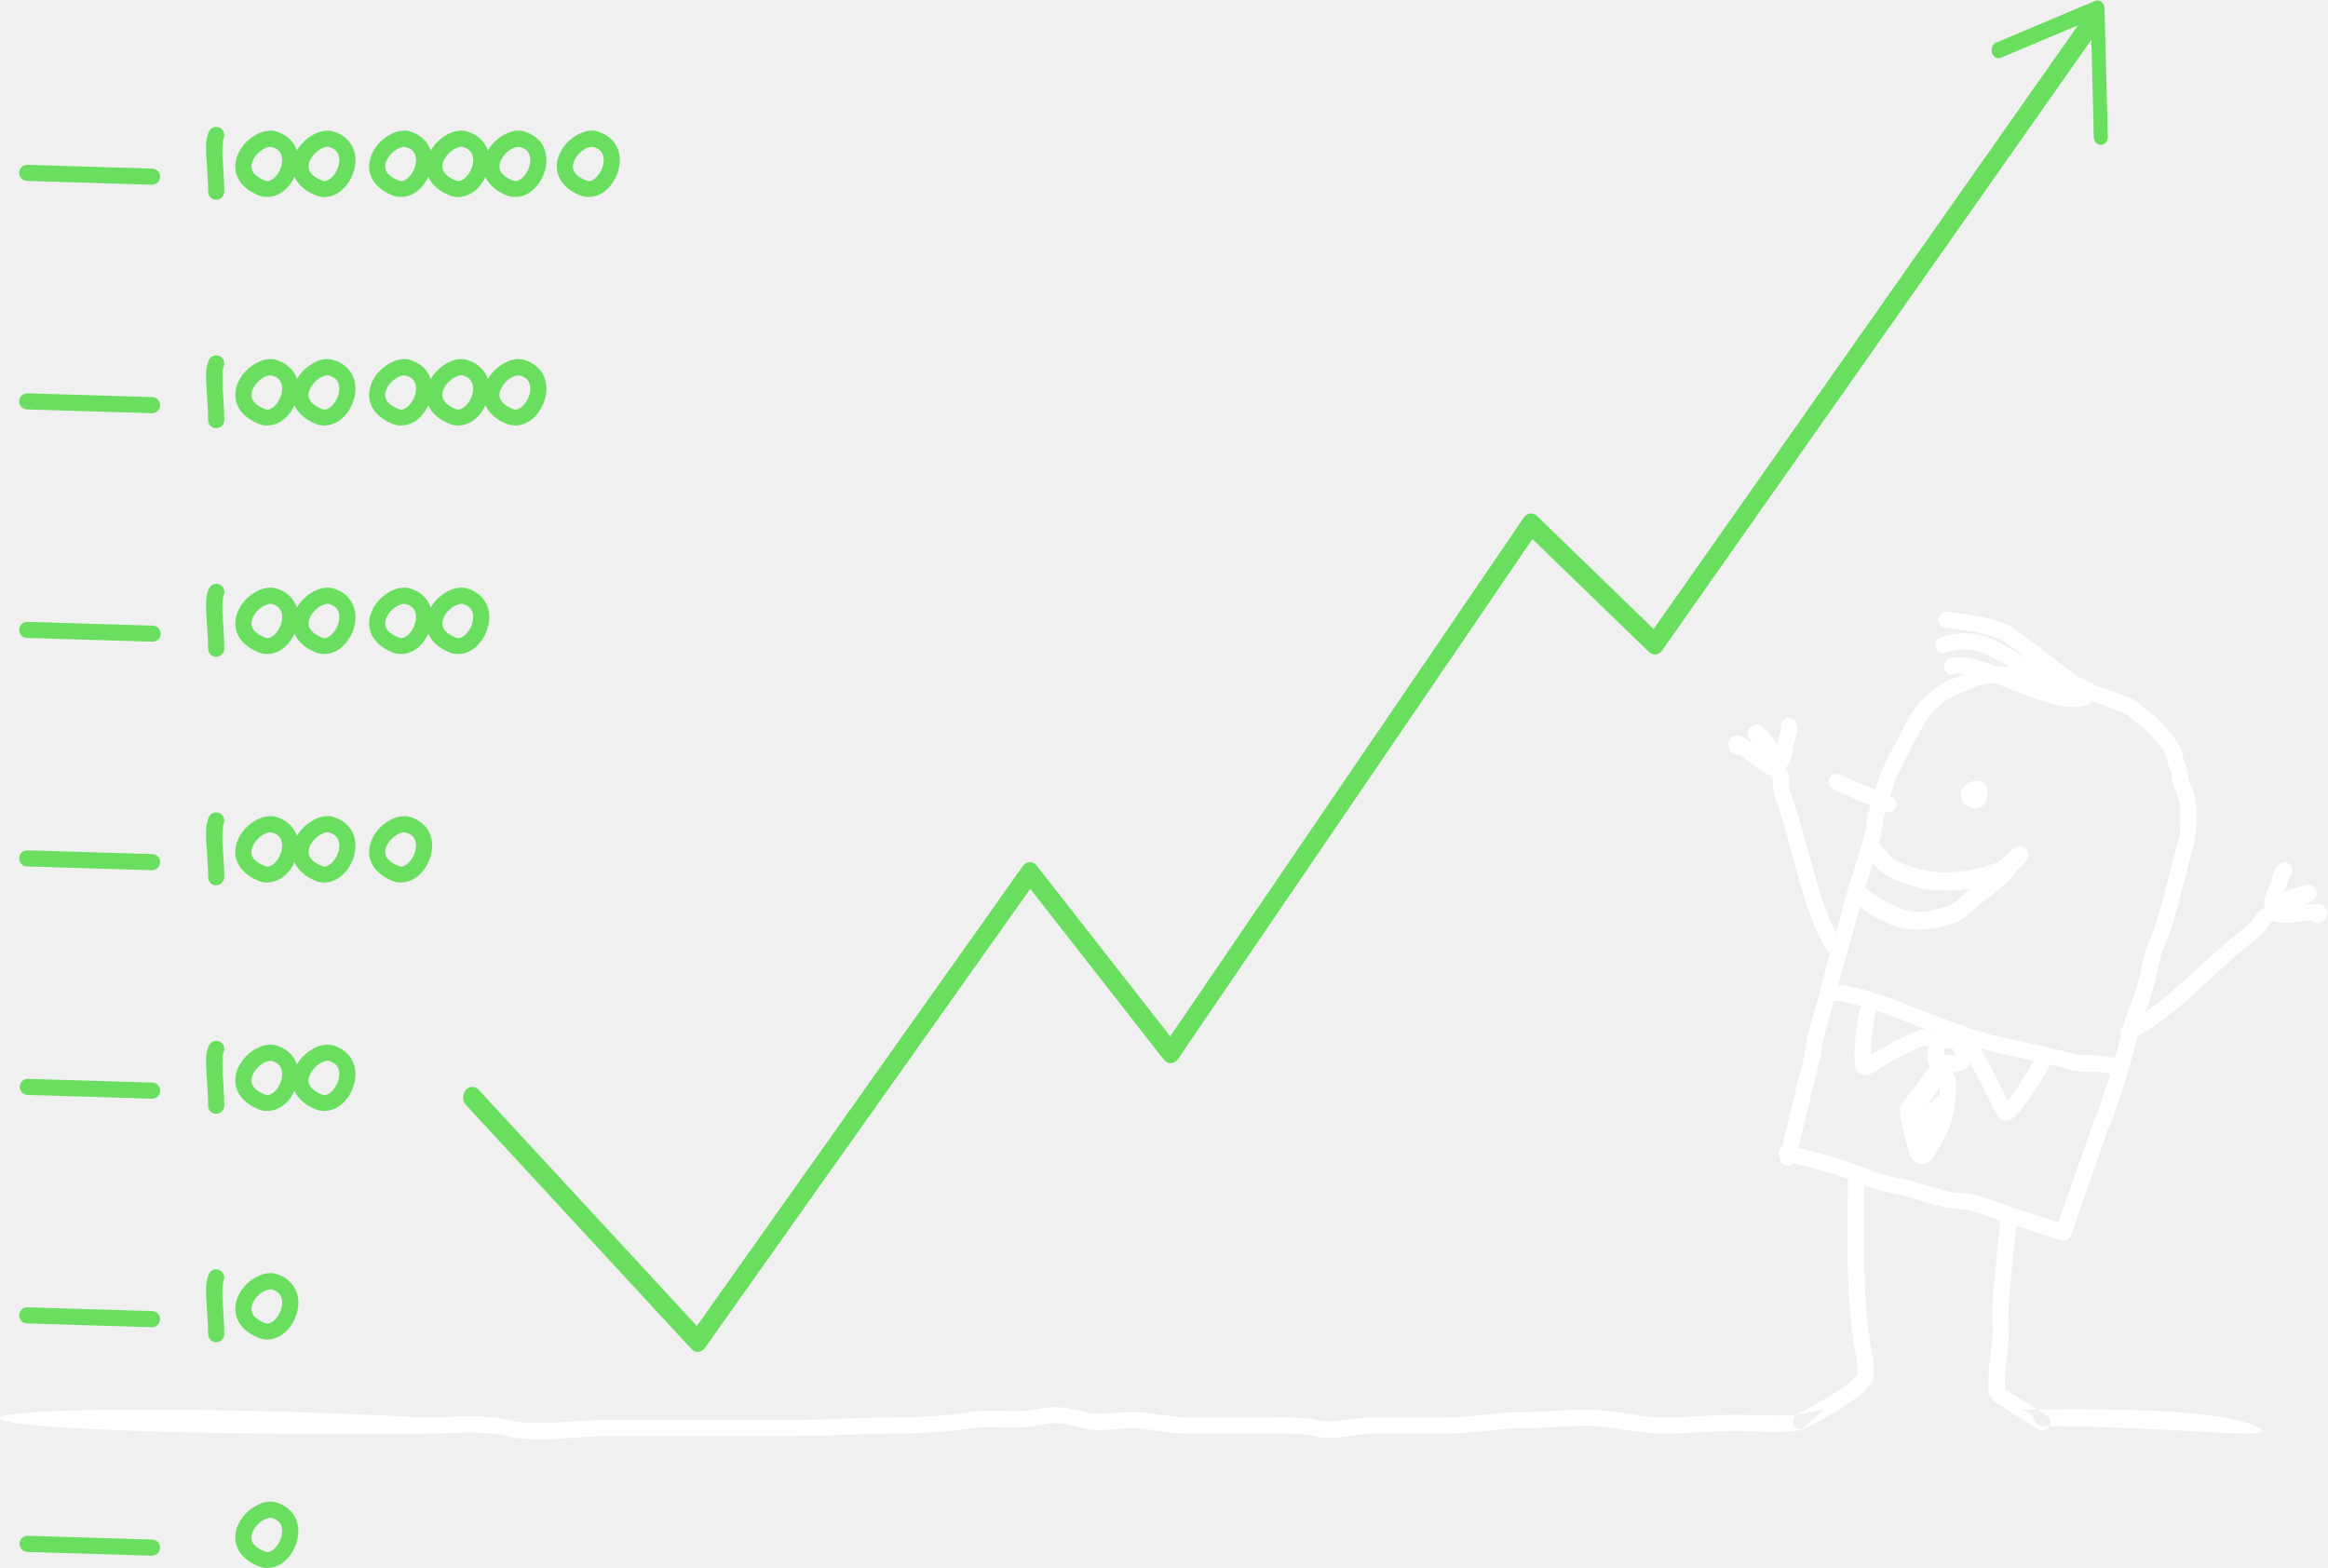
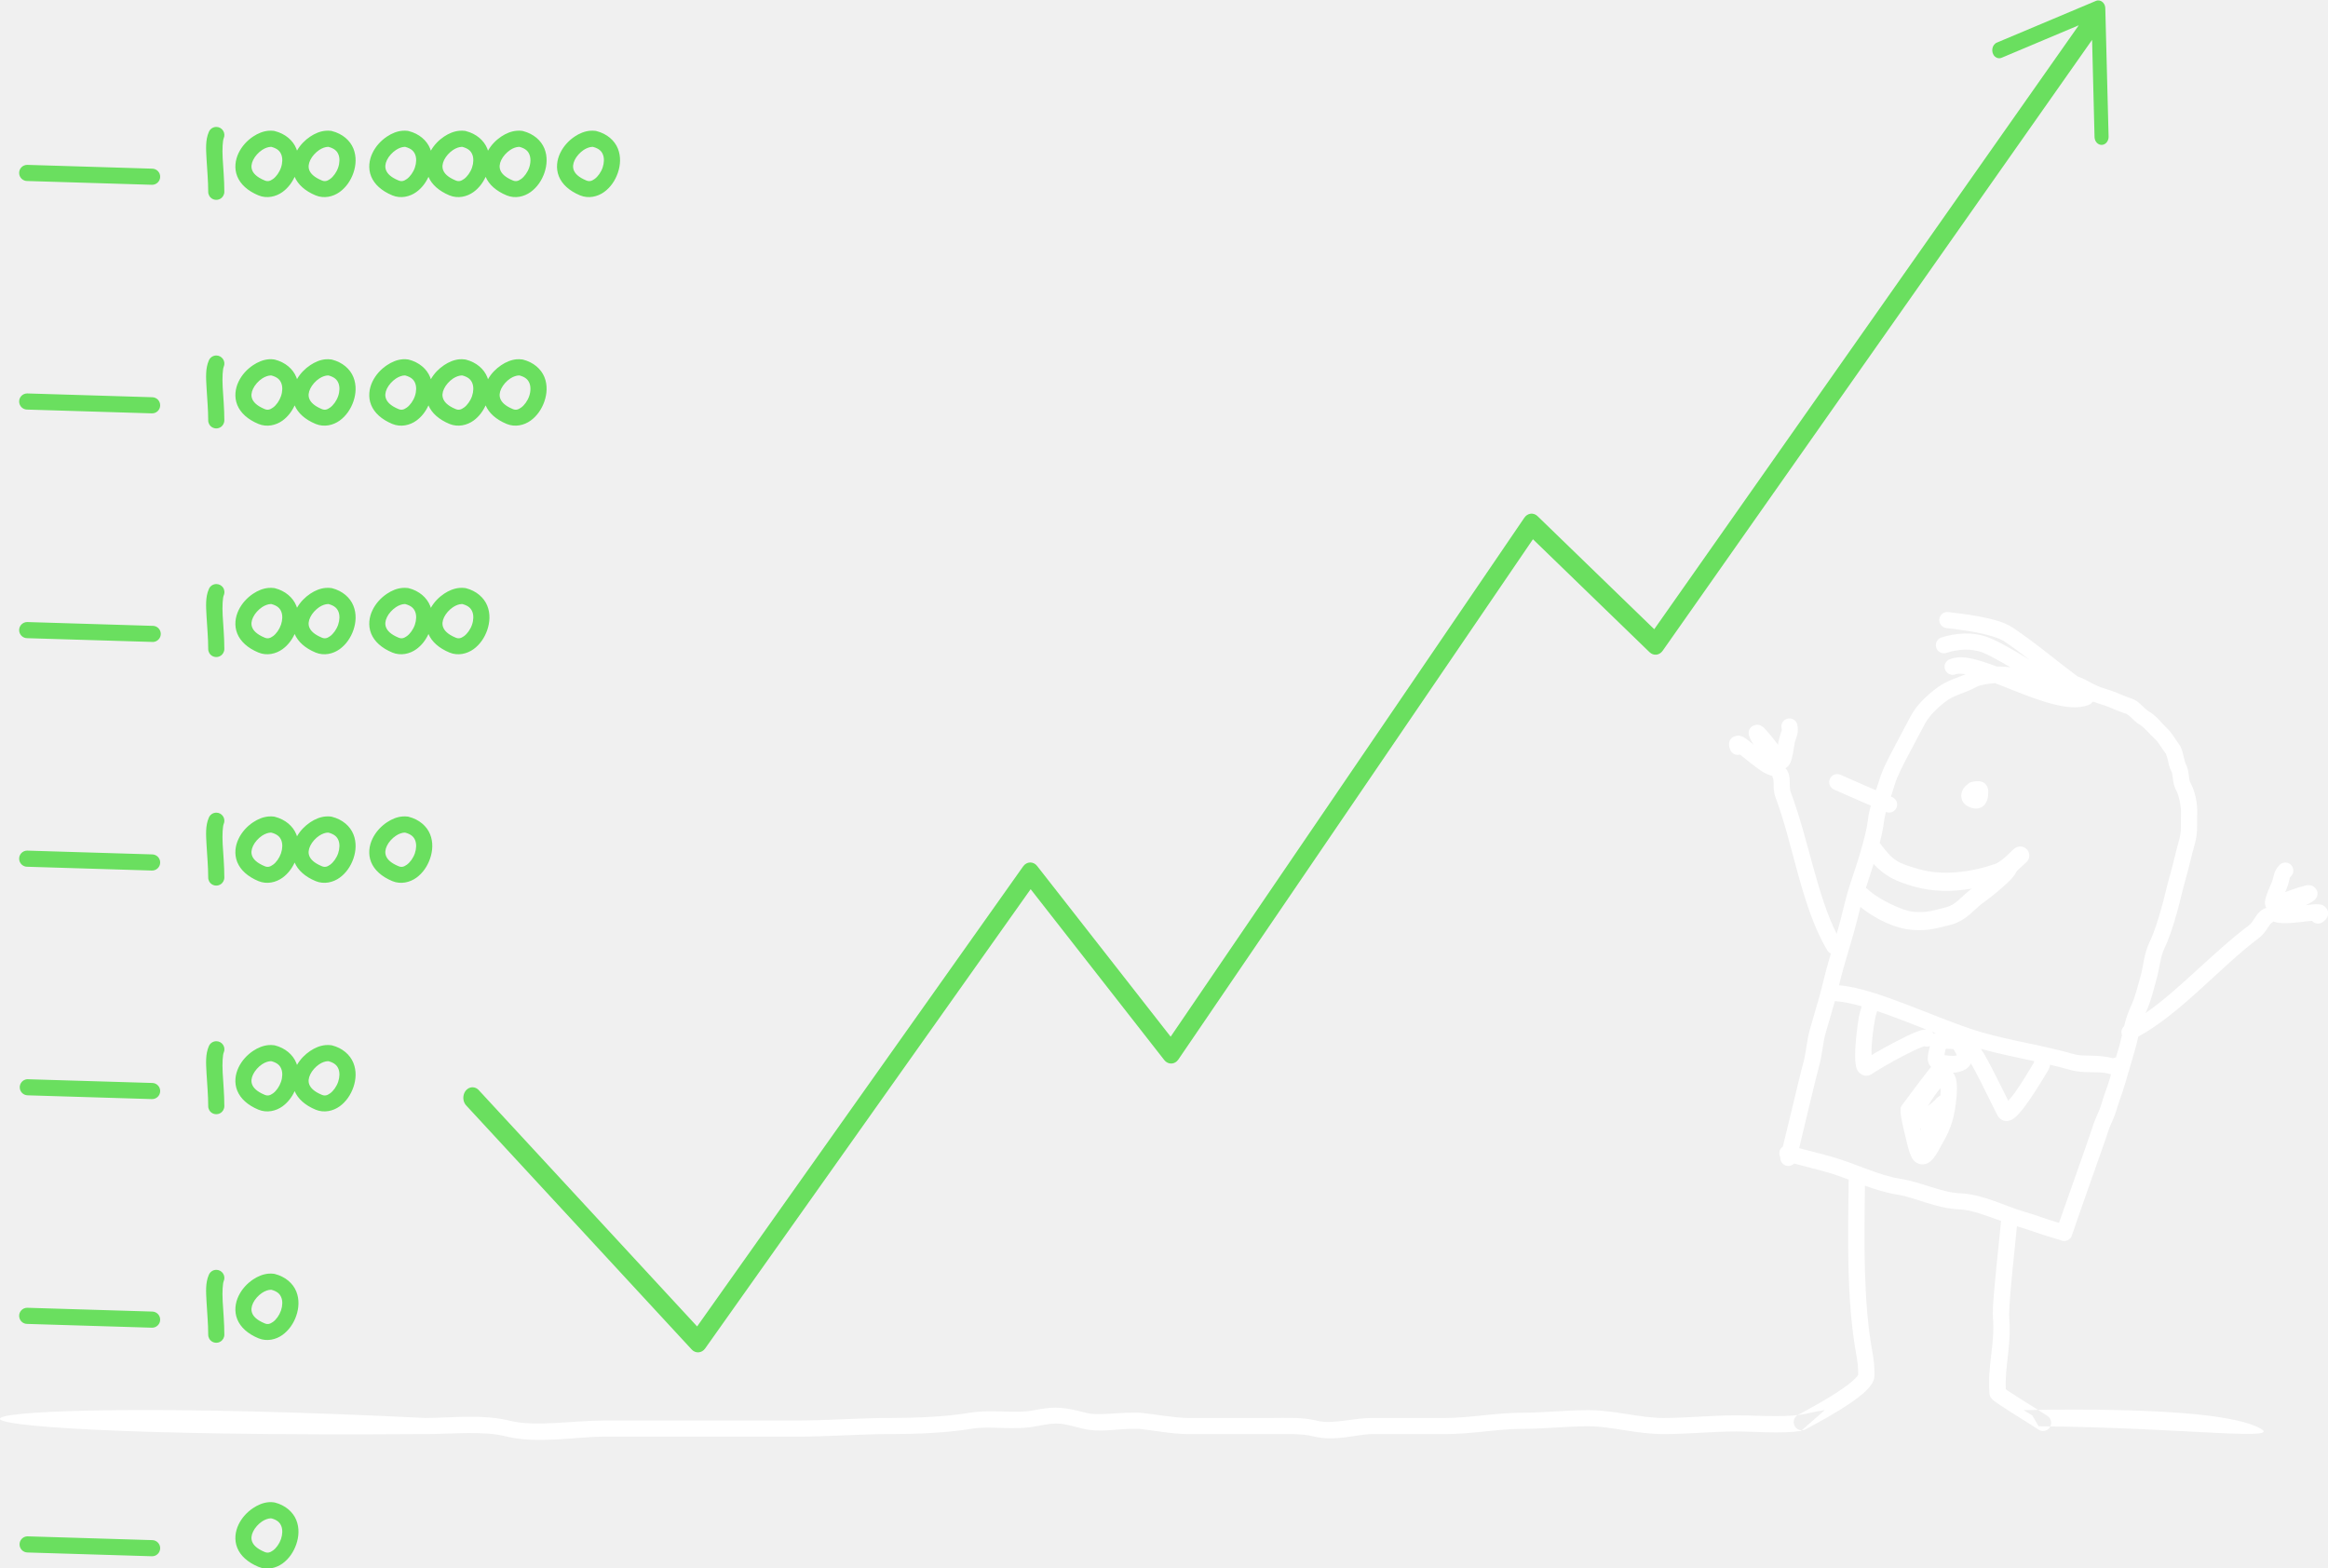
- <svg xmlns="http://www.w3.org/2000/svg" width="1443.52" height="972.338">
+ <svg xmlns="http://www.w3.org/2000/svg" viewBox="0 0 1443 972">
  <g fill-rule="evenodd">
    <path d="M653.997 872.622c-3.713.03-7.816.538-13.247 1.624-11.62 2.324-25.492-.838-40.083 1.594-14.903 2.484-33.413 3.155-49.083 3.155-19.203 0-38.79 1.594-57.955 1.594H374.47c-18.998 0-42.7 4.06-58.33.15-17.146-4.285-36.716-1.75-52.737-1.75-325.217-16.052-376.49 12.685 0 10 16.963 0 35.912-2.16 50.3 1.437 19.242 4.81 43.366.155 60.768.155h119.16c19.72 0 39.32-1.593 57.957-1.593 15.943 0 34.813-.66 50.737-3.31 11.924-1.99 25.894 1.274 40.4-1.627 13.712-2.743 14.99-1.79 28.4 1.562 10.305 2.575 22.072.124 30.18.124h4.936c.243.06.49.1.75.123 6.47.617 19.514 3.125 29.492 3.125H788c9.537 0 18.817-.397 26.15 1.436 13.502 3.375 27.103-1.437 36.648-1.437h45.052c16.807 0 32.562-3.25 48.3-3.25 13.494 0 27.28-1.593 40.272-1.593 14.39 0 29.613 4.843 46.672 4.843 15.53 0 30.606-1.622 45.092-1.622 12.22-.002 26.558 1.528 40.106-.284l14.78-12.932c-3.216.434-6.365.99-9.407 1.75-13.01 3.257-30.015 1.47-45.478 1.47-15.21 0-30.27 1.625-45.09 1.625-15.063 0-30.205-4.842-46.674-4.842-13.792 0-27.596 1.595-40.27 1.595-17.047 0-32.823 3.25-48.3 3.25H850.8c-12.276 0-24.824 4.096-34.21 1.75-9.433-2.36-19.397-1.75-28.588-1.75h-51.52c-8.203 0-20.97-2.37-28.555-3.093-.192-.02-.402-.034-.592-.03-.387-.09-.78-.13-1.187-.126H701.3c-9.7 0-21.025 1.836-27.744.157-6.634-1.66-11.206-2.792-15.932-3.155-1.183-.09-2.388-.136-3.625-.126zm600.297 1.53l5.374 3.22 3.94 6.778c91.106.71 157.92 10.21 134.923.102-16.96-7.455-61.5-11.617-144.232-10.1m-47.37-494.756c-2.533.05-4.664 2.01-4.878 4.593-.216 2.75 1.85 5.144 4.595 5.37 4.18.54 11.323 1.34 18.438 2.685 7.102 1.345 14.245 3.503 17.206 5.498 5.412 3.642 10.61 7.51 15.756 11.467-9.286-5.607-18.304-10.942-25.004-13.622-5.28-2.113-10.6-2.8-15.61-2.657-5.026.146-9.743 1.11-13.816 2.377-1.77.474-3.136 1.905-3.565 3.687-.425 1.78.178 3.646 1.53 4.874 1.37 1.226 3.285 1.61 5.01 1 6.74-2.1 15.12-3.05 22.74 0 3.916 1.566 10.04 5.023 16.807 9-.362-.045-.777-.087-1.126-.128-2.157-.257-4.69-.4-7.343-.375-3.23-1.208-6.378-2.347-9.393-3.25-7.236-2.165-13.735-3.637-19.78-1.22-2.572 1.02-3.83 3.9-2.813 6.468 1.02 2.565 3.926 3.83 6.5 2.81.964-.387 3.202-.455 6.217-.03-5.173 2.302-11.524 3.762-17.876 8.53-6.096 4.583-12.5 10.36-16.467 17.963-3.324 6.38-6.633 12.424-10.05 18.996-3.203 6.15-7.156 13.23-9.38 20.87-.51 1.756-1.193 3.613-1.876 5.56-2.386-1.026-4.757-2.04-7.25-3.125-3.645-1.592-7.196-3.163-9.862-4.342-2.68-1.18-4.918-2.18-4.596-2.03-.618-.296-1.288-.47-1.97-.5-2.413-.13-4.557 1.464-5.12 3.81-.563 2.347.63 4.772 2.84 5.75.75.35 2.118.94 4.81 2.124 2.68 1.18 6.23 2.743 9.904 4.34 2.827 1.234 5.52 2.406 8.12 3.53-.763 2.69-1.407 5.46-1.742 8.28-.854 7.257-2.945 14.42-5.182 22.12-2.21 7.595-5.024 14.976-7.383 23.057-2.278 7.835-3.765 15.307-5.936 22.745-.306 1.083-.614 2.168-.936 3.25-12.128-23.8-17.676-59.168-28.42-87.667-.58-1.505-.63-3.18-.66-5.374-.026-2.193.148-5.077-1.567-8.186-.28-.538-.656-1.015-1.085-1.406 1.3-.715 2.118-1.795 2.587-2.593.67-1.125.964-2.115 1.245-3.123 1.138-4.036 1.62-9.172 2.036-10.59.59-2.024 1.045-2.982 1.46-4.624.43-1.644.443-3.742.068-5.81-.402-2.396-2.506-4.15-4.932-4.155-1.5-.004-2.894.66-3.845 1.812-.95 1.15-1.34 2.657-1.06 4.123.243 1.346.203 1.114.096 1.563-.12.45-.657 1.85-1.38 4.313-.416 1.42-.684 2.984-.938 4.498-1.742-2.366-3.672-4.81-5.56-7.03-.82-.962-1.596-1.853-2.306-2.592-.723-.738-.964-1.23-2.572-2.093-.39-.217-.91-.54-2.05-.656-1.153-.116-3.484.48-4.623 1.97-1.153 1.49-1.072 2.715-1.032 3.405.027.69.147 1.088.24 1.437.403 1.393.86 2.177 1.596 3.53.295.538.83 1.38 1.19 2-2.41-1.97-4.22-3.61-6.54-4.81-.573-.304-1.19-.607-2.37-.78-1.18-.176-3.79.214-5.184 2.06-1.394 1.847-1.153 3.357-1.032 4.28.12.925.335 1.577.603 2.28.884 2.465 3.537 3.836 6.057 3.126 0 .004.026-.008.026 0 .844.636 1.1.792 2.157 1.655 2.385 1.952 5.212 4.26 8.067 6.34 2.84 2.083 5.564 3.985 8.83 4.937.285.08.606.134.94.188.108.537.256 1.073.537 1.562.08.14.31 1.286.35 3.5.027 2.212.014 5.346 1.314 8.78 10.906 28.932 16 67.86 32.01 94.474.536.875 1.3 1.53 2.158 1.938-.562 1.958-1.14 3.914-1.714 5.873-2.198 7.578-3.793 15.25-5.816 22.184-1.782 6.143-3.55 12.285-5.333 18.43-2.293 7.89-2.427 15.06-4.25 21.34-1.112 3.792-4.167 16.663-7.29 29.68-2.184 9.153-4.087 16.927-5.373 22.12-1.152.775-1.956 2.027-2.157 3.5-.135 1.105.092 2.18.602 3.092v.03c-.19 2.32 1.272 4.51 3.59 5.187 1.822.53 3.685-.05 4.93-1.314 6.674 1.762 15.156 3.862 21.44 5.685 4.1 1.194 8.27 2.696 12.463 4.283-.027.217-.067.43-.067.655-.402 33.803-1.42 74.186 4.69 107.536.777 4.242 1.273 8.446 1.22 12.527 0 .064.026.126.026.19 0-.015-.05.187-.333.593-.575.812-1.77 2.108-3.376 3.5-3.23 2.786-8.027 6.073-12.932 9.124-4.916 3.05-9.97 5.874-13.84 7.996-1.944 1.063-3.58 1.985-4.785 2.625-.603.322-1.058.55-1.433.75-.377.202-.27.07-1.073.594-2.32 1.547-2.95 4.704-1.394 7.03 1.487 2.24 4.45 2.9 6.74 1.56-.094.063-.08.063.255-.154.08-.053.16-.08.255-.125.336-.18.83-.426 1.435-.75 1.205-.646 2.88-1.568 4.863-2.655 3.98-2.175 9.14-5.08 14.285-8.28 5.145-3.196 10.25-6.636 14.217-10.06 1.984-1.71 3.673-3.4 5.026-5.31 1.208-1.7 2.294-3.834 2.13-6.5h.03c.067-4.972-.523-9.837-1.38-14.495-5.642-30.793-4.972-69.35-4.557-102.6 6.405 2.317 13.01 4.412 19.992 5.53 11.66 1.86 23.974 8.598 38.62 9.153 7.223.273 16.536 3.86 25.782 7.185-.43 4.34-.845 8.677-1.354 13.56-.99 9.647-2.05 19.645-2.774 28.056-.738 8.412-1.207 14.834-.87 18.933 1.285 16.06-3.58 29-2.16 46.52.148 1.916.778 2.34 1.086 2.75.31.41.538.67.753.877.43.41.79.703 1.22 1.032.856.656 1.89 1.354 3.12 2.185 2.466 1.66 5.67 3.732 8.965 5.81 3.31 2.077 6.672 4.157 9.406 5.873 2.734 1.715 5.04 3.205 5.347 3.434 1.435 1.208 3.445 1.53 5.187.812 1.74-.716 2.92-2.345 3.096-4.218.16-1.874-.698-3.7-2.28-4.718-1.26-.92-3.202-2.14-5.976-3.874-2.76-1.733-6.11-3.818-9.365-5.873-3.27-2.056-6.448-4.084-8.726-5.623-.763-.52-1.232-.845-1.74-1.22-.684-14.305 3.537-27.015 2.116-44.55-.16-2.03.19-9 .913-17.28.71-8.276 1.742-18.253 2.747-27.9.428-4.066.763-7.57 1.125-11.277.415.126.83.255 1.245.374 7.062 2.053 13.71 4.66 21.213 6.844 1.393.405 2.773.816 4.154 1.22.093.024.174.04.254.063.324.18.66.33 1.034.436 2.653.77 5.44-.754 6.218-3.406.094-.32 1.69-5.043 3.753-10.935 2.063-5.893 4.69-13.41 7.343-20.933 2.654-7.523 5.307-15.057 7.37-20.933 2.064-5.877 3.39-9.61 3.87-11.278 1.13-3.876 3.62-7.94 5.19-13.34 1.674-5.777 3.59-10.23 5.4-16.466l6.07-20.807c.844-2.896 1.487-5.684 2.117-8.406 26.518-14.52 50.72-43.065 74.49-60.923 2.922-2.2 4.623-4.83 5.843-6.683 1.205-1.85 1.982-2.702 2.116-2.78.496-.264.95-.606 1.313-1 .32.13.6.234.87.313 3.282.953 6.605.826 10.13.594 3.51-.23 7.155-.69 10.21-1.06 1.354-.163 1.635-.133 2.694-.22 1.74 1.984 4.717 2.248 6.807.625.605-.45 1.154-.88 1.757-1.594.59-.715 1.622-1.88 1.434-4.187-.186-2.306-2.183-4.044-3.282-4.53-1.086-.485-1.783-.505-2.44-.56-2.6-.227-5.01.154-8.12.53.643-.33 1.554-.766 2.09-1.064 1.354-.742 2.17-1.16 3.257-2.123.268-.24.576-.525.964-1.093.39-.565 1.1-1.565.937-3.434-.16-1.87-1.81-3.61-2.84-4.124-1.032-.512-1.608-.53-2.064-.56-1.81-.127-2.32.197-3.31.437-1.006.236-2.105.53-3.31.904-2.8.86-5.763 1.906-8.51 2.968.603-1.422 1.273-2.88 1.69-4.31.722-2.462.99-3.934 1.124-4.374.147-.44-.054-.246.884-1.25 1.353-1.43 1.742-3.52.99-5.343-.75-1.822-2.49-3.035-4.46-3.092-1.475-.043-2.868.57-3.847 1.656-1.43 1.542-2.53 3.322-3.066 4.935-.524 1.615-.658 2.664-1.247 4.687-.416 1.418-2.76 6.017-3.967 10.03-.296 1.003-.577 2.004-.63 3.31-.027.937.107 2.277.844 3.593-.602.095-1.18.286-1.715.593-3.11 1.71-4.49 4.195-5.68 6.03-1.21 1.835-2.187 3.22-3.474 4.187-21.91 16.46-43.214 39.894-64.01 54.33 3.257-6.776 4.8-13.965 6.62-20.245 2.117-7.294 2.56-14.625 4.97-19.62 3.485-7.257 5.576-14.497 7.72-21.84 2.117-7.32 3.59-14.634 5.614-21.59 2.12-7.283 3.566-14.405 5.47-20.963 2.29-7.893 1.38-13.015 1.633-19.496.215-5.923-1.045-13.334-4.22-19.12-.496-.885-.724-2.2-.965-4.216-.253-2.017-.427-4.72-2.01-7.592-.08-.15-.75-2.26-1.27-4.53-.537-2.27-.86-4.838-2.88-7.53-2.227-2.973-4.143-6.91-8.056-10.53-2.278-2.103-5.668-6.928-11.028-10.06-.75-.432-2.144-1.72-3.78-3.28-1.647-1.558-3.63-3.556-6.873-4.498-3.455-1.005-8.79-3.83-14.54-5.5-4.272-1.242-8.72-3.183-12.58-5.435-1.834-1.066-3.844-1.93-5.91-2.626-13.09-9.744-25.552-20.435-39.89-30.087-5.63-3.786-13.36-5.62-20.97-7.06-7.6-1.44-15.05-2.24-18.99-2.75-.173-.024-.334-.05-.51-.06-.16-.015-.32-.005-.494 0zm29.707 44.084c3.59 1.38 7.343 2.885 11.162 4.404 8.094 3.22 16.482 6.458 24.402 8.5 7.905 2.04 15.462 3.075 22.243.717 1.035-.35 1.85-1 2.44-1.84.095-.036.19-.08.28-.124.124-.06.217-.148.338-.218 1.984.796 4.02 1.506 6.03 2.093 4.22 1.225 9.314 3.984 14.527 5.498.187.052 1.326.773 2.76 2.125 1.42 1.353 3.082 3.208 5.615 4.687 2.747 1.596 5.748 5.51 9.286 8.78 2.21 2.05 3.913 5.316 6.834 9.215-.095-.13.67 1.67 1.165 3.78s.777 4.424 2.21 7.03c.35.636.59 1.93.845 4 .253 2.068.535 4.902 2.156 7.84 1.702 3.09 3.11 10.22 2.962 13.934-.282 7.45.536 10.942-1.247 17.056-2.06 7.116-3.47 14.255-5.424 20.996-2.185 7.483-3.686 14.812-5.655 21.59-2.144 7.343-4.074 13.97-7.102 20.276-3.632 7.555-3.953 15.57-5.588 21.182-1.96 6.735-3.446 13.37-6.005 18.68-2.024 4.226-3.27 8.433-4.275 12.5-1.5 1.37-2.05 3.522-1.285 5.47-.51 2.255-1.005 4.485-1.622 6.59-.697 2.416-1.42 4.83-2.13 7.247 0 .002-.014 0-.027 0-1.085.2-1.513.42-1.81.53-10.17-2.7-18.09-.75-24.333-2.563-18.8-5.46-38.404-8.123-57.204-13.59-13.065-3.797-29.762-10.812-46.03-17.027-15.248-5.83-30.03-11.043-42.263-12.06.925-3.737 1.836-7.4 2.868-10.934 2.077-7.137 4.14-14.266 6.217-21.403 1.622-5.585 2.88-10.956 4.22-16.213 8.577 7.06 21.415 13.556 32.59 14.246 9.796.605 14.968-1.1 22.86-3.062 5.48-1.36 9.528-4.185 12.717-6.934 3.19-2.75 5.694-5.4 8.91-7.627 2.667-1.853 6.66-5 10.492-8.405 3.833-3.406 7.277-6.256 9.38-10.5.014-.028.014-.063.027-.093l.44-.375c1.366-1.212 2.6-2.36 3.524-3.248.924-.89 1.97-1.756 1.38-1.314 1.648-1.184 2.532-3.162 2.305-5.184-.23-2.022-1.53-3.775-3.406-4.56-1.876-.788-4.047-.506-5.655.748-1.247.926-1.54 1.352-2.44 2.22-.897.865-1.956 1.934-3.12 2.967-2.333 2.066-5.268 4.026-6.286 4.375-15.13 5.21-32.683 7.595-47.637 3.25-13.16-3.825-15.732-4.884-24.147-16.247 1.15-4.4 2.156-8.88 2.706-13.59.214-1.74.63-3.616 1.165-5.565l.12.063c1.678.645 3.58.352 4.974-.78 1.394-1.134 2.077-2.918 1.783-4.688-.295-1.77-1.54-3.25-3.23-3.874-.107-.04-.43-.186-.59-.25.764-2.225 1.5-4.47 2.158-6.715 1.77-6.103 5.373-12.718 8.656-19.028 3.365-6.474 6.688-12.515 10.065-18.995 2.827-5.437 8.093-10.444 13.614-14.59 4.97-3.733 11.402-4.71 18.812-8.78 1.918-1.06 6.755-1.885 11.27-2.218zM1094.86 475.5c.015.032.122.224.122.248.04.11-.094.08-.12-.25zm131.47 8.777c-2.105-.07-3.58.364-3.686.375-.858.087-1.662.397-2.345.937-1.64 1.29-3.73 2.872-4.508 6.34-.375 1.73.054 4.19 1.407 5.84 1.354 1.65 3.11 2.513 5.092 3.093 1.662.482 3.59.575 5.374-.187 1.794-.765 2.987-2.274 3.59-3.563 1.22-2.58 1.1-4.726 1.166-6.405.053-1.577-.59-3.744-2.064-5-1.476-1.255-2.99-1.402-4.035-1.437zm-64.99 51.3c7.02 7.542 13.787 10.74 24.775 13.935 11.806 3.43 24.227 3.364 36.033 1.343-3.404 2.586-5.923 5.187-8.16 7.123-2.6 2.247-4.704 3.695-8.054 4.53-8.308 2.064-11.082 3.268-19.47 2.75-7.29-.45-22.727-8.253-28.462-13.747-.43-.443-.938-.78-1.474-1.06 1.568-4.87 3.243-9.75 4.81-14.87zm253.78 33.056c-.186.235-.294.166-.213.093.013-.016.2-.075.214-.093zm-277.808 51.986c4.556.192 10.265 1.39 16.657 3.182-.31 1.06-.63 2.13-.94 3.186-.59 2.06-1.09 4.953-1.62 8.75-.54 3.794-1.01 8.243-1.29 12.465-.27 4.223-.39 8.107.093 11.37.24 1.634.32 3.152 2.036 5.156.86 1.004 2.6 2.087 4.41 2.126 1.81.04 3.12-.7 4.02-1.376.455-.34 3.47-2.27 7.06-4.342 3.592-2.075 8.027-4.536 12.29-6.75 4.246-2.213 8.36-4.172 11.147-5.28.857-.342 1.14-.416 1.62-.562 1.14.376 2.36.334 3.445-.095-.12.545-.12.68-.322 1.44-.4 1.61-.923 3.454-.99 5.656-.04 1.1-.025 2.344.658 3.873.294.662.79 1.36 1.406 1.97-.214.244-.415.45-.63.72-1.77 2.19-4.02 5.113-6.338 8.183-4.636 6.138-9.66 12.966-10.814 14.433-1.38 1.764-1.11 2.558-1.15 3.185-.055.63 0 1.124.026 1.627.066 1.005.2 2.02.4 3.217.403 2.4 1.046 5.348 1.73 8.31.67 2.964 1.393 5.937 2.023 8.375.644 2.435 1.06 3.99 1.568 5.34 1.086 2.89 2.305 5.68 5.937 6.78 1.81.55 3.82.166 5.118-.5 1.315-.666 2.17-1.49 2.91-2.31 2.96-3.29 4.77-7.493 6.713-10.843 4.824-8.266 7.21-15.67 8.28-28.273.296-3.413.322-6.16.028-8.53-.267-2.245-.75-4.28-2.237-6.154 2.666-.055 5.24-.628 7.678-2.03 1.38-.79 2.614-2.105 3.47-3.657 1.583 2.76 3.58 6.518 5.63 10.53 4.663 9.148 9.313 18.918 10.988 21.963.63 1.135 1.982 2.416 3.563 2.904 1.596.487 3.016.226 4.008-.125 1.983-.702 3.028-1.7 4.18-2.812 2.32-2.222 4.583-5.22 6.995-8.623 4.823-6.806 9.82-15.09 12.38-19.465.99-1.702 1.207-2.992 1.274-3.623 4.033.946 8.013 1.937 11.872 3.062 9.782 2.84 17.54.485 25.22 2.716.24.07.48.114.71.157-.296 1.032-.604 2.06-.9 3.093-1.633 5.59-3.576 10.063-5.44 16.464-1.084 3.736-3.59 7.842-5.185 13.34-.052.206-1.634 4.89-3.684 10.748-2.05 5.86-4.69 13.38-7.343 20.9-2.654 7.524-5.334 15.086-7.41 20.996l-2.28 6.56c-.294-.082-.575-.163-.87-.247-6.995-2.03-13.67-4.64-21.253-6.84-10.855-3.16-25.367-10.72-39.236-11.246-11.55-.437-23.424-6.826-37.4-9.06-13.2-2.11-26.53-9.037-41.23-13.31-6.394-1.857-14.715-3.922-21.094-5.592 1.313-5.43 3.055-12.8 4.957-20.775 3.123-13.01 6.42-26.666 7.156-29.212 2.304-7.89 2.465-15.06 4.287-21.338 1.783-6.144 3.55-12.288 5.348-18.433l.362-1.373zm26.224 6.15c4.85 1.625 9.916 3.475 15.048 5.436 5.133 1.957 10.292 3.98 15.437 6-.71-.05-1.23.04-1.74.123-1.65.265-3.11.79-4.81 1.47-3.43 1.357-7.65 3.45-12.06 5.747-4.42 2.298-8.94 4.788-12.66 6.937-1.22.708-1.65 1.03-2.654 1.624-.026-1.744-.147-3.058 0-5.28.255-3.89.71-8.113 1.22-11.684.51-3.57 1.152-6.707 1.34-7.374.295-1 .59-1.995.884-3zm33.93 12.78c.857.335 1.728.67 2.585 1-.25-.04-.52-.067-.71-.03-.28.05-.56.12-.812.216-.067-.1-.12-.218-.188-.313-.27-.354-.577-.622-.87-.875zm9.34 10.62c1.526-.004 3.027.067 3.992.19 1.327 1.985 1.943 3.376 2.064 3.94-.764.223-3.833.416-7.585-.22.12-.62.107-.95.308-1.72.16-.64.242-1.48.402-2.156.282-.005.536-.03.818-.032zm21.023 0c11.17 3.113 22.293 5.318 33.053 7.626-.147.52-.254.984-.228 1-2.48 4.252-7.317 12.28-11.74 18.524-1.594 2.238-2.84 3.646-4.1 5.094-1.97-3.955-4.823-9.82-8.59-17.184-2.37-4.653-4.69-9.08-6.592-12.276-.643-1.08-1.206-1.95-1.81-2.78zm-24.996 24.34c.027 1.25.134 2.29-.04 4.25-.013.144-.04.235-.053.376-.187.098-.36.2-.51.28-1.7 1.002-2.05 1.623-3.15 2.813-.775.84-2.423 2.112-4.03 3.34 2.586-4.27 5.4-8.445 7.785-11.06zm-12.006 25.15c-.16.324-.28.65-.43.97-.066-.266-.133-.48-.186-.75.214-.06.415-.15.616-.22" fill="#fff" />
    <path d="M134.06 78.686c-2.008.008-3.817 1.212-4.594 3.063-2.195 5.02-1.79 10.54-1.437 16.93.35 6.39 1.03 13.49 1.03 20.15-.03 1.802.91 3.465 2.464 4.373 1.557.91 3.504.91 5.06 0 1.558-.908 2.495-2.57 2.47-4.374 0-7.317-.696-14.63-1.03-20.713-.336-6.085.07-11.104.623-12.373.704-1.554.555-3.352-.375-4.78-.93-1.43-2.512-2.294-4.217-2.282zM168.08 81c-.57-.01-1.153.01-1.718.062-3.397.308-6.6 1.68-9.436 3.56-3.78 2.51-7.027 6.038-9.06 10.28-2.033 4.242-2.793 9.465-.812 14.403 1.98 4.936 6.484 9.043 13.153 11.81 5.24 2.174 10.893.803 14.9-2.094 3.295-2.38 5.826-5.68 7.53-9.4 2.046 4.79 6.474 8.79 12.997 11.498 5.244 2.175 10.896.804 14.903-2.093 4.008-2.896 6.9-7.138 8.53-11.87 1.63-4.734 1.987-10.11-.032-15.09-2.018-4.985-6.708-9.15-13.246-10.81-.19-.053-.377-.096-.567-.127-1.172-.157-2.336-.165-3.47-.06-3.394.307-6.567 1.678-9.403 3.56-3.306 2.195-6.21 5.165-8.247 8.717-.14-.433-.297-.855-.47-1.28-2.02-4.985-6.738-9.15-13.278-10.81-.185-.053-.372-.096-.562-.127-.585-.078-1.147-.116-1.718-.124zm82.948 0c-.578-.01-1.152.01-1.717.062-3.393.308-6.57 1.68-9.4 3.56-3.78 2.51-7.028 6.038-9.06 10.28-2.034 4.242-2.793 9.465-.814 14.403 1.98 4.936 6.485 9.043 13.154 11.81 5.24 2.174 10.893.803 14.9-2.094 3.292-2.38 5.8-5.68 7.5-9.4 2.04 4.798 6.5 8.79 13.027 11.498 5.244 2.175 10.895.804 14.902-2.093 3.29-2.38 5.8-5.682 7.5-9.403 2.04 4.797 6.496 8.79 13.025 11.497 5.243 2.174 10.863.803 14.87-2.094 4.01-2.896 6.9-7.138 8.53-11.87 1.63-4.734 2.02-10.11 0-15.09-2.02-4.985-6.708-9.15-13.246-10.81-.186-.053-.375-.096-.564-.127-1.17-.158-2.335-.166-3.468-.06-3.4.306-6.6 1.677-9.437 3.56-3.324 2.206-6.216 5.2-8.246 8.78-.144-.453-.29-.9-.47-1.345-2.02-4.985-6.71-9.15-13.247-10.81-.185-.053-.37-.096-.56-.127-1.17-.157-2.34-.165-3.47-.06-3.397.307-6.6 1.678-9.436 3.56-3.325 2.207-6.215 5.2-8.247 8.78-.143-.452-.288-.9-.47-1.344-2.018-4.983-6.707-9.15-13.245-10.81-.185-.05-.37-.094-.562-.125-.587-.08-1.17-.117-1.75-.125zm116.38 0c-.58-.01-1.153.01-1.72.062-3.395.308-6.6 1.68-9.435 3.56-3.78 2.51-6.996 6.038-9.03 10.28-2.03 4.242-2.79 9.465-.81 14.403 1.978 4.936 6.484 9.043 13.153 11.81 5.242 2.174 10.894.803 14.902-2.094 4.008-2.892 6.87-7.134 8.498-11.87 1.63-4.73 2.018-10.11 0-15.09-2.02-4.98-6.708-9.15-13.247-10.81-.188-.05-.376-.092-.566-.123-.584-.078-1.17-.116-1.75-.124zM167.706 91.06c.196-.01.39-.015.562 0 3.775 1.043 5.252 2.677 6.09 4.747.87 2.143.822 5.164-.187 8.092-1.003 2.924-2.95 5.614-4.9 7.03-1.953 1.41-3.38 1.694-5.22.93-4.98-2.063-6.945-4.355-7.716-6.28-.772-1.92-.567-4.016.562-6.37 1.128-2.354 3.255-4.718 5.56-6.248 1.936-1.285 3.877-1.856 5.25-1.906zm35.398 0c.196-.01.39-.014.562 0 3.78 1.043 5.285 2.677 6.124 4.747.87 2.143.822 5.164-.187 8.092-1.008 2.924-2.984 5.614-4.937 7.03-1.952 1.41-3.348 1.694-5.185.93-4.98-2.063-6.942-4.355-7.712-6.28-.77-1.92-.566-4.016.562-6.37 1.13-2.354 3.253-4.718 5.56-6.248 1.923-1.277 3.847-1.85 5.22-1.906zm47.552 0c.194-.01.39-.015.56 0 3.78 1.043 5.285 2.677 6.125 4.747.87 2.143.82 5.164-.184 8.092-1.01 2.924-2.984 5.614-4.936 7.03-1.954 1.41-3.38 1.694-5.22.93-4.98-2.063-6.915-4.355-7.685-6.28-.77-1.92-.598-4.016.53-6.37 1.13-2.354 3.286-4.718 5.594-6.248 1.93-1.284 3.846-1.856 5.215-1.906zm35.428 0c.195-.01.39-.015.563 0 3.778 1.043 5.283 2.677 6.123 4.747.868 2.143.82 5.164-.186 8.092-1.01 2.924-2.984 5.614-4.937 7.03-1.952 1.41-3.38 1.694-5.218.93-4.987-2.063-6.92-4.355-7.69-6.28-.77-1.92-.597-4.016.53-6.37 1.13-2.354 3.256-4.718 5.56-6.248 1.937-1.285 3.877-1.856 5.25-1.906zm35.43 0c.195-.01.39-.015.56 0 3.777 1.043 5.255 2.677 6.094 4.747.866 2.143.85 5.164-.158 8.092-1.008 2.924-2.983 5.614-4.937 7.03-1.952 1.41-3.38 1.694-5.216.93-4.983-2.063-6.916-4.355-7.687-6.28-.772-1.92-.597-4.016.53-6.37 1.13-2.354 3.255-4.718 5.563-6.248 1.933-1.285 3.875-1.856 5.248-1.906zm45.52 0c.195-.01.39-.015.562 0 3.78 1.043 5.284 2.677 6.122 4.747.868 2.143.82 5.164-.188 8.092-1.008 2.924-2.983 5.614-4.935 7.03-1.953 1.41-3.38 1.694-5.218.93-4.983-2.063-6.916-4.355-7.686-6.28-.77-1.92-.594-4.016.53-6.37 1.13-2.354 3.26-4.718 5.56-6.248 1.94-1.284 3.88-1.856 5.25-1.906zM16.74 102.21c-2.76.06-4.933 2.332-4.873 5.092.06 2.762 2.33 4.966 5.09 4.906l77.17 2.342c2.762.087 5.07-2.08 5.156-4.84.086-2.762-2.082-5.07-4.843-5.156l-77.2-2.344c-.167-.008-.334-.008-.5 0zm117.317 118.16c-2.008.005-3.817 1.21-4.594 3.06-2.195 5.027-1.79 10.542-1.437 16.934.352 6.393 1.03 13.49 1.03 20.152-.026 1.803.91 3.466 2.468 4.374 1.557.91 3.504.91 5.06 0 1.558-.908 2.495-2.57 2.47-4.374 0-7.317-.696-14.6-1.03-20.683-.336-6.082.07-11.134.623-12.403.705-1.553.556-3.35-.374-4.78-.93-1.43-2.512-2.293-4.217-2.28zm33.147 2.31c-.284.01-.56.038-.843.063-3.393.31-6.6 1.71-9.432 3.594-3.78 2.507-7.027 6.005-9.06 10.246-2.033 4.242-2.793 9.466-.812 14.404 1.98 4.936 6.484 9.043 13.153 11.81 5.24 2.173 10.892.834 14.9-2.063 3.294-2.38 5.825-5.705 7.53-9.435 2.045 4.79 6.473 8.79 12.996 11.493 5.244 2.173 10.896.834 14.903-2.063 4.007-2.896 6.9-7.17 8.53-11.902 1.63-4.736 1.986-10.108-.033-15.09-2.018-4.985-6.708-9.15-13.246-10.81-.186-.044-.374-.075-.563-.096-1.172-.157-2.336-.197-3.47-.095-3.396.31-6.567 1.71-9.403 3.593-3.307 2.194-6.212 5.14-8.248 8.684-.14-.432-.297-.854-.47-1.28-2.02-4.984-6.738-9.148-13.278-10.81-.185-.043-.373-.074-.562-.095-.878-.12-1.74-.184-2.593-.158zm82.95 0c-.288.01-.562.038-.844.063-3.397.31-6.57 1.71-9.405 3.594-3.778 2.507-7.027 6.005-9.06 10.246-2.033 4.242-2.792 9.466-.813 14.404 1.98 4.936 6.485 9.043 13.154 11.81 5.242 2.173 10.894.834 14.9-2.063 3.293-2.38 5.802-5.706 7.5-9.435 2.042 4.793 6.5 8.79 13.028 11.493 5.244 2.173 10.895.834 14.902-2.063 3.293-2.38 5.8-5.705 7.5-9.434 2.04 4.797 6.498 8.79 13.027 11.497 5.243 2.173 10.863.834 14.87-2.063 4.01-2.896 6.9-7.17 8.53-11.902 1.63-4.736 2.02-10.108 0-15.09-2.02-4.985-6.708-9.15-13.246-10.81-.185-.044-.373-.075-.562-.096-1.17-.157-2.335-.197-3.468-.095-3.397.31-6.6 1.71-9.435 3.593-3.325 2.207-6.217 5.174-8.247 8.747-.144-.45-.29-.898-.47-1.343-2.02-4.984-6.71-9.148-13.247-10.81-.183-.043-.37-.074-.56-.095-1.17-.16-2.337-.2-3.47-.098-3.395.31-6.6 1.71-9.434 3.594-3.326 2.208-6.216 5.175-8.248 8.748-.143-.45-.288-.898-.47-1.343-2.018-4.983-6.707-9.147-13.245-10.81-.182-.042-.37-.073-.56-.094-.876-.118-1.763-.182-2.622-.156zm-82.388 10.06c.196-.003.392.017.562.033 3.72 1.045 5.195 2.69 6.03 4.75.867 2.14.82 5.13-.19 8.06-1.006 2.928-2.95 5.618-4.903 7.03-1.953 1.41-3.38 1.73-5.218.968-4.982-2.063-6.946-4.39-7.717-6.31-.772-1.92-.567-3.985.562-6.34 1.128-2.353 3.255-4.75 5.56-6.28 1.96-1.3 3.935-1.873 5.312-1.905zm35.397 0c.197-.003.393.018.563.033 3.725 1.045 5.227 2.69 6.06 4.75.87 2.14.822 5.13-.187 8.06-1.01 2.928-2.988 5.618-4.94 7.03-1.95 1.41-3.35 1.73-5.186.968-4.982-2.063-6.946-4.39-7.716-6.31-.77-1.92-.566-3.985.562-6.34 1.13-2.353 3.254-4.75 5.56-6.28 1.948-1.29 3.906-1.87 5.28-1.905zm47.55 0c.197-.003.394.017.564.033 3.726 1.045 5.228 2.69 6.062 4.75.864 2.14.82 5.13-.19 8.06-1.01 2.928-2.986 5.618-4.938 7.03-1.953 1.41-3.38 1.73-5.218.968-4.98-2.063-6.915-4.39-7.685-6.31-.77-1.92-.598-3.985.53-6.34 1.13-2.353 3.286-4.75 5.594-6.28 1.956-1.3 3.907-1.872 5.278-1.905zm35.43 0c.196-.003.393.017.562.033 3.726 1.045 5.227 2.69 6.06 4.75.868 2.14.82 5.13-.186 8.06-1.01 2.928-2.988 5.618-4.94 7.03-1.95 1.41-3.38 1.73-5.22.968-4.982-2.063-6.914-4.39-7.686-6.31-.77-1.92-.596-3.985.532-6.34 1.127-2.353 3.254-4.75 5.56-6.28 1.96-1.3 3.934-1.873 5.312-1.905zm35.43 0c.196-.003.392.017.562.033 3.72 1.045 5.195 2.69 6.03 4.75.866 2.14.85 5.13-.158 8.06-1.008 2.928-2.983 5.618-4.937 7.03-1.952 1.41-3.38 1.73-5.216.968-4.983-2.063-6.916-4.39-7.687-6.31-.772-1.92-.597-3.985.53-6.34 1.13-2.353 3.255-4.75 5.563-6.28 1.957-1.3 3.933-1.873 5.31-1.905zM16.74 243.898c-2.76.06-4.933 2.332-4.873 5.093.06 2.76 2.33 4.97 5.09 4.91l77.17 2.342c2.762.086 5.07-2.082 5.156-4.842.086-2.762-2.082-5.07-4.843-5.155l-77.2-2.343c-.167-.01-.334-.01-.5 0zm117.505 118.16c-.223-.005-.464.005-.688.03-1.824.194-3.394 1.37-4.094 3.063-2.195 5.03-1.79 10.54-1.437 16.937.352 6.392 1.03 13.49 1.03 20.15-.026 1.805.91 3.466 2.468 4.375 1.557.91 3.504.91 5.06 0 1.558-.91 2.495-2.572 2.47-4.374 0-7.318-.696-14.63-1.03-20.714-.336-6.08.07-11.1.623-12.37.756-1.637.587-3.57-.468-5.03-.926-1.28-2.39-2.025-3.94-2.06zm33.835 2.342c-.57-.01-1.153.01-1.718.062-3.397.308-6.6 1.68-9.436 3.562-3.78 2.508-7.027 6.037-9.06 10.28-2.033 4.24-2.793 9.465-.812 14.4 1.98 4.938 6.484 9.045 13.153 11.81 5.24 2.176 10.893.805 14.9-2.092 3.295-2.38 5.826-5.68 7.53-9.404 2.046 4.793 6.474 8.793 12.997 11.497 5.244 2.175 10.896.804 14.903-2.093 4.008-2.897 6.9-7.14 8.53-11.873 1.63-4.738 1.987-10.11-.032-15.09-2.018-4.988-6.708-9.18-13.246-10.846-.19-.042-.378-.073-.567-.093-1.172-.157-2.336-.165-3.47-.062-3.394.31-6.567 1.68-9.403 3.562-3.306 2.195-6.21 5.166-8.247 8.717-.14-.43-.297-.855-.47-1.28-2.02-4.985-6.738-9.18-13.278-10.843-.185-.042-.373-.073-.562-.093-.585-.08-1.147-.115-1.718-.125zm82.948 0c-.578-.01-1.152.01-1.717.062-3.393.308-6.57 1.68-9.4 3.562-3.78 2.508-7.028 6.037-9.06 10.28-2.034 4.24-2.793 9.465-.814 14.4 1.98 4.938 6.485 9.045 13.154 11.81 5.24 2.176 10.893.805 14.9-2.092 3.292-2.38 5.8-5.682 7.5-9.404 2.04 4.798 6.5 8.79 13.027 11.497 5.244 2.175 10.895.804 14.902-2.093 4.006-2.897 6.87-7.14 8.5-11.873 1.626-4.738 2.016-10.11 0-15.09-2.02-4.988-6.71-9.18-13.25-10.846-.185-.042-.37-.073-.56-.093-1.17-.157-2.34-.165-3.47-.062-3.397.31-6.6 1.68-9.436 3.562-3.326 2.208-6.216 5.202-8.248 8.778-.143-.45-.288-.896-.47-1.34-2.018-4.984-6.707-9.18-13.245-10.842-.184-.042-.372-.073-.56-.093-.586-.08-1.17-.116-1.75-.126zm-83.323 10.06c.196-.007.39-.015.562 0 3.774 1.044 5.252 2.68 6.09 4.75.87 2.14.822 5.13-.187 8.06-1.007 2.928-2.952 5.648-4.904 7.06-1.953 1.412-3.38 1.7-5.218.937-4.982-2.066-6.946-4.388-7.717-6.31-.77-1.924-.563-3.99.566-6.343 1.128-2.355 3.255-4.717 5.56-6.25 1.936-1.284 3.877-1.854 5.25-1.904zm35.43 0c.195-.007.39-.015.562 0 3.754 1.045 5.254 2.683 6.09 4.75.87 2.14.822 5.13-.187 8.06-1.008 2.928-2.984 5.648-4.937 7.06-1.952 1.412-3.348 1.7-5.185.937-4.982-2.066-6.946-4.388-7.716-6.31-.77-1.924-.566-3.99.562-6.343 1.13-2.355 3.254-4.717 5.56-6.25 1.936-1.284 3.877-1.854 5.25-1.904zm47.52 0c.194-.007.39-.015.56 0 3.78 1.044 5.285 2.677 6.125 4.75.868 2.14.82 5.13-.188 8.06-1.01 2.928-2.984 5.648-4.936 7.06-1.953 1.412-3.38 1.7-5.218.937-4.98-2.066-6.915-4.388-7.685-6.31-.77-1.924-.598-3.99.53-6.343 1.13-2.355 3.286-4.717 5.594-6.25 1.932-1.282 3.848-1.853 5.217-1.904zm35.428 0c.195-.007.39-.015.563 0 3.778 1.044 5.283 2.677 6.123 4.75.864 2.14.82 5.13-.19 8.06-1.01 2.928-2.984 5.648-4.937 7.06-1.952 1.412-3.38 1.7-5.218.937-4.983-2.066-6.915-4.388-7.687-6.31-.77-1.924-.596-3.99.532-6.343 1.128-2.355 3.255-4.717 5.56-6.25 1.936-1.284 3.876-1.854 5.25-1.904zm-269.34 11.153c-2.76.06-4.934 2.333-4.874 5.093.06 2.76 2.33 4.965 5.09 4.905l77.17 2.317c1.86.197 3.69-.682 4.714-2.25 1.027-1.567 1.083-3.556.157-5.185-.926-1.63-2.69-2.61-4.56-2.532l-77.2-2.343c-.167-.008-.334-.008-.5 0zm117.316 118.16c-2.01.006-3.82 1.21-4.598 3.062-2.195 5.025-1.79 10.54-1.437 16.933.352 6.392 1.03 13.49 1.03 20.15-.026 1.803.91 3.466 2.468 4.375 1.557.908 3.504.908 5.06 0 1.558-.91 2.495-2.572 2.47-4.374 0-7.32-.696-14.6-1.03-20.688-.336-6.082.07-11.134.623-12.403.704-1.553.555-3.35-.375-4.78-.93-1.43-2.51-2.294-4.216-2.28zm34.02 2.31c-.57-.007-1.155.013-1.72.064-3.397.308-6.6 1.68-9.436 3.562-3.78 2.503-7.027 6.032-9.06 10.274-2.033 4.24-2.793 9.464-.812 14.402 1.98 4.936 6.484 9.043 13.153 11.81 5.24 2.174 10.893.803 14.9-2.094 3.295-2.382 5.826-5.68 7.53-9.404 2.046 4.792 6.474 8.792 12.997 11.496 5.244 2.174 10.896.803 14.903-2.094 4.008-2.897 6.9-7.14 8.53-11.873 1.63-4.734 1.987-10.107-.032-15.09-2.018-4.984-6.708-9.15-13.246-10.81-.187-.053-.374-.095-.564-.126-1.172-.156-2.336-.165-3.47-.062-3.394.31-6.567 1.68-9.403 3.563-3.306 2.195-6.21 5.166-8.247 8.717-.14-.434-.297-.856-.47-1.283-2.02-4.982-6.738-9.147-13.278-10.81-.185-.05-.372-.093-.562-.124-.585-.08-1.147-.116-1.718-.126zm82.95 0c-.58-.007-1.156.013-1.72.064-3.398.308-6.57 1.68-9.406 3.562-3.778 2.503-7.027 6.032-9.06 10.274-2.033 4.24-2.792 9.464-.813 14.402 1.98 4.936 6.486 9.043 13.155 11.81 5.242 2.174 10.894.803 14.9-2.094 4.01-2.897 6.87-7.14 8.5-11.873s2.02-10.106 0-15.09c-2.02-4.983-6.71-9.148-13.247-10.81-.186-.05-.37-.094-.563-.125-.585-.08-1.17-.116-1.75-.126zm-83.26 10.062c.192-.006.39.015.56.03 3.72 1.046 5.193 2.662 6.03 4.72.865 2.14.82 5.162-.19 8.09-1.008 2.93-2.95 5.618-4.905 7.03-1.953 1.41-3.38 1.698-5.218.937-4.983-2.066-6.947-4.357-7.718-6.28-.773-1.923-.568-4.02.56-6.373 1.13-2.36 3.256-4.72 5.56-6.25 1.96-1.3 3.936-1.877 5.313-1.91zm35.393 0c.197-.006.393.016.563.03 3.724 1.046 5.226 2.66 6.06 4.72.87 2.14.82 5.162-.188 8.09-1.01 2.93-2.985 5.618-4.938 7.03-1.952 1.41-3.348 1.698-5.185.937-4.982-2.066-6.946-4.357-7.716-6.28-.77-1.923-.566-4.02.562-6.373 1.13-2.36 3.254-4.72 5.56-6.25 1.948-1.29 3.906-1.87 5.28-1.91zm47.55 0c.197-.006.394.015.564.03 3.725 1.046 5.227 2.66 6.06 4.72.87 2.14.82 5.162-.187 8.09-1.01 2.93-2.983 5.618-4.935 7.03-1.953 1.41-3.38 1.698-5.218.937-4.98-2.066-6.916-4.357-7.686-6.28-.77-1.923-.596-4.02.53-6.373 1.13-2.36 3.288-4.72 5.596-6.25 1.955-1.3 3.906-1.877 5.277-1.91zm-233.97 11.153c-2.76.06-4.934 2.33-4.874 5.093.06 2.76 2.33 4.97 5.09 4.91l77.17 2.343c2.76.086 5.07-2.082 5.155-4.843.086-2.76-2.082-5.07-4.843-5.156l-77.2-2.34c-.167-.01-.334-.01-.5 0zm117.316 118.16c-2.01.006-3.818 1.21-4.595 3.06-2.195 5.026-1.79 10.574-1.437 16.966.35 6.392 1.03 13.49 1.03 20.15-.03 1.804.91 3.466 2.465 4.374 1.557.91 3.504.91 5.06 0 1.558-.908 2.495-2.57 2.47-4.373 0-7.317-.696-14.63-1.03-20.713-.336-6.083.07-11.103.623-12.373.72-1.56.59-3.377-.344-4.816-.93-1.44-2.534-2.3-4.248-2.28zm34.02 2.343c-.57-.004-1.152.016-1.717.067-3.397.31-6.6 1.68-9.436 3.562-3.78 2.51-7.027 6.035-9.06 10.28-2.033 4.24-2.793 9.433-.812 14.37 1.98 4.936 6.484 9.043 13.153 11.81 5.24 2.173 10.89.833 14.9-2.064 3.292-2.38 5.823-5.703 7.53-9.435 2.043 4.794 6.47 8.79 12.994 11.498 5.244 2.174 10.896.834 14.903-2.063 4.007-2.897 6.9-7.17 8.53-11.903 1.63-4.732 1.986-10.074-.033-15.06-2.018-4.98-6.708-9.18-13.246-10.84-.186-.04-.374-.072-.563-.092-1.172-.157-2.336-.166-3.47-.063-3.394.31-6.567 1.68-9.403 3.562-3.307 2.195-6.212 5.164-8.248 8.715-.14-.43-.297-.853-.47-1.28-2.02-4.982-6.738-9.18-13.278-10.84-.186-.04-.374-.073-.563-.093-.584-.08-1.146-.118-1.717-.126zm-.312 10.03c.193-.002.39.018.56.03 3.72 1.05 5.194 2.697 6.03 4.75.866 2.146.82 5.136-.19 8.06-1.007 2.93-2.95 5.65-4.904 7.06-1.953 1.416-3.38 1.7-5.218.94-4.983-2.064-6.947-4.385-7.718-6.31-.772-1.92-.567-3.99.562-6.34 1.128-2.356 3.255-4.75 5.56-6.28 1.96-1.3 3.935-1.874 5.312-1.906zm35.394 0c.197-.002.393.02.563.03 3.724 1.05 5.226 2.69 6.06 4.75.87 2.146.82 5.136-.188 8.06-1.01 2.93-2.985 5.65-4.938 7.06-1.953 1.416-3.35 1.7-5.186.94-4.982-2.064-6.946-4.385-7.716-6.31-.77-1.92-.565-3.99.563-6.34 1.13-2.356 3.255-4.75 5.56-6.28 1.95-1.293 3.907-1.87 5.28-1.906zM16.742 669.02c-2.598.258-4.556 2.48-4.498 5.092.057 2.61 2.11 4.73 4.717 4.872l77.17 2.345c2.766.086 5.07-2.082 5.16-4.843.086-2.76-2.082-5.067-4.843-5.153l-77.2-2.31c-.167-.01-.334-.01-.5 0zM134.06 787.173c-2.008.007-3.817 1.213-4.594 3.062-2.195 5.025-1.79 10.542-1.437 16.934.35 6.39 1.03 13.484 1.03 20.15-.03 1.8.91 3.46 2.464 4.37 1.557.91 3.504.91 5.06 0 1.558-.91 2.495-2.57 2.47-4.374 0-7.318-.696-14.63-1.03-20.715-.336-6.08.07-11.1.623-12.37.704-1.553.555-3.35-.375-4.78-.93-1.43-2.512-2.293-4.217-2.28zm34.022 2.313c-.57-.01-1.153.01-1.718.062-3.397.308-6.6 1.68-9.436 3.56-3.78 2.51-7.027 6.038-9.06 10.28-2.033 4.242-2.793 9.466-.812 14.403 1.98 4.94 6.484 9.05 13.153 11.81 5.24 2.18 10.89.808 14.9-2.09s6.9-7.14 8.53-11.87c1.63-4.734 2.02-10.11 0-15.09-2.02-4.984-6.74-9.15-13.28-10.81-.187-.053-.37-.094-.56-.125-.59-.078-1.15-.116-1.72-.124zm-.375 10.06c.196-.007.39-.014.562 0 3.77 1.043 5.25 2.678 6.09 4.748.87 2.142.82 5.163-.19 8.093-1.008 2.928-2.95 5.618-4.905 7.03-1.953 1.41-3.38 1.698-5.218.936-4.983-2.066-6.947-4.356-7.718-6.28-.773-1.922-.568-4.02.56-6.374 1.13-2.36 3.256-4.72 5.56-6.25 1.937-1.288 3.878-1.86 5.25-1.91zM16.742 810.7c-2.76.06-4.933 2.33-4.873 5.092.06 2.76 2.33 4.966 5.09 4.905l77.17 2.343c2.76.085 5.07-2.083 5.152-4.843.086-2.76-2.082-5.068-4.843-5.155l-77.2-2.342c-.167-.01-.334-.01-.5 0zm150.465 120.47c-.284.01-.56.037-.843.063-3.397.308-6.6 1.71-9.436 3.594-3.78 2.508-7.027 6.004-9.06 10.246-2.033 4.242-2.793 9.466-.812 14.403 1.98 4.937 6.484 9.044 13.153 11.81 5.24 2.174 10.89.834 14.9-2.062 4.01-2.897 6.9-7.17 8.53-11.904 1.63-4.733 2.02-10.075 0-15.06-2.02-4.982-6.74-9.178-13.28-10.84-.187-.04-.375-.072-.56-.094-.88-.118-1.74-.18-2.597-.156zm.562 10.06c.192-.004.39.015.56.032 3.72 1.045 5.193 2.692 6.03 4.75.865 2.14.82 5.13-.19 8.06-1.008 2.928-2.95 5.617-4.905 7.028-1.953 1.412-3.38 1.73-5.218.97-4.983-2.067-6.947-4.39-7.718-6.312-.773-1.923-.568-3.988.56-6.342 1.13-2.355 3.256-4.748 5.56-6.28 1.96-1.3 3.936-1.873 5.313-1.906zM16.74 952.384c-2.527.185-4.55 2.254-4.623 4.842-.08 2.762 2.08 5.078 4.84 5.156l77.17 2.343c2.762.086 5.07-2.082 5.156-4.843.086-2.76-2.082-5.07-4.843-5.155l-77.2-2.343c-.173-.005-.332-.012-.5 0M1300.353.268c-.42.033-.84.138-1.25.312l-61.146 25.744c-1.54.54-2.685 2.023-2.99 3.843-.302 1.82.27 3.682 1.53 4.843 1.25 1.16 2.978 1.42 4.46.687l47.557-20.026-263.137 374.38-72.358-70.11c-1.18-1.14-2.716-1.68-4.25-1.5-1.537.19-2.94 1.08-3.89 2.47L725.623 642.65l-82.757-105.82c-1.11-1.43-2.718-2.23-4.384-2.186-1.666.043-3.223.92-4.275 2.407L432.11 822.26 296.92 675.95c-1.458-1.697-3.61-2.34-5.607-1.687-1.998.653-3.515 2.486-3.976 4.81-.46 2.326.21 4.765 1.77 6.343l139.65 151.152c1.146 1.243 2.7 1.868 4.272 1.75 1.574-.12 3.03-.97 4.03-2.375L638.84 551.2l82.84 105.942c1.124 1.437 2.756 2.222 4.437 2.156 1.68-.067 3.24-.978 4.274-2.5l219.8-322.517 72.306 70.05c1.17 1.13 2.698 1.67 4.22 1.5 1.52-.17 2.907-1.04 3.866-2.405l266.19-378.72 1.52 60.266c.08 2.76 2.09 4.93 4.494 4.843 2.405-.087 4.297-2.394 4.215-5.155l-2.043-79.513c-.024-1.352-.514-2.64-1.39-3.56-.864-.918-2.03-1.39-3.21-1.312" fill="#6adf5f" />
  </g>
</svg>
